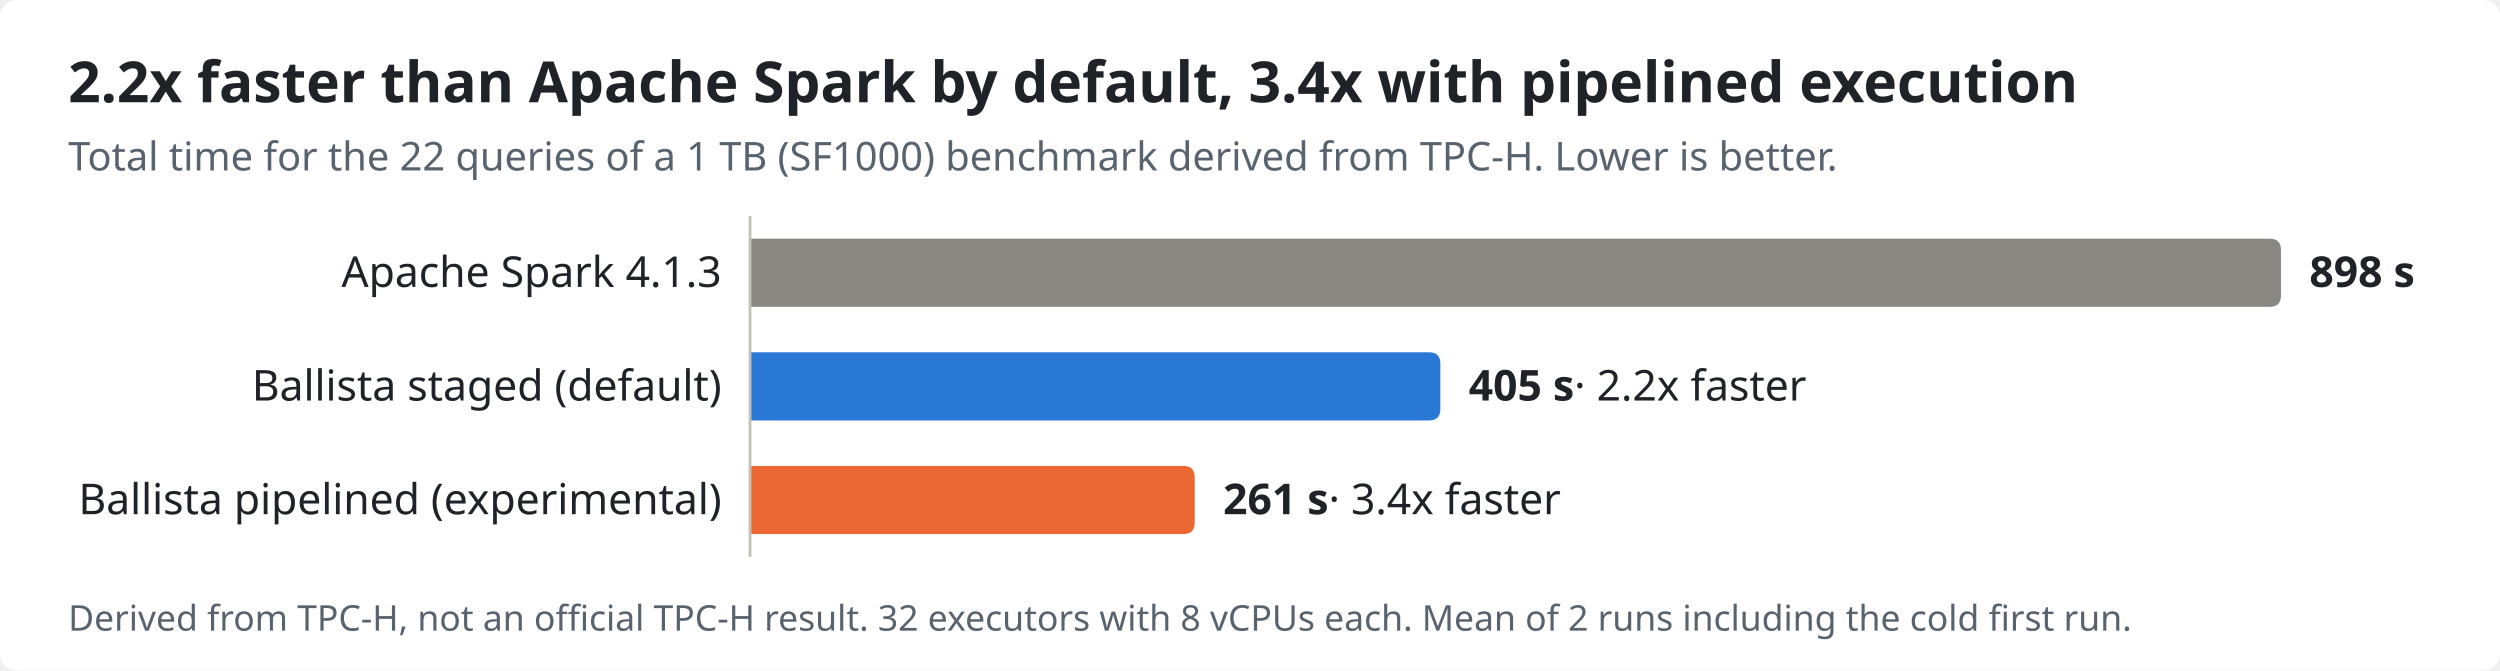
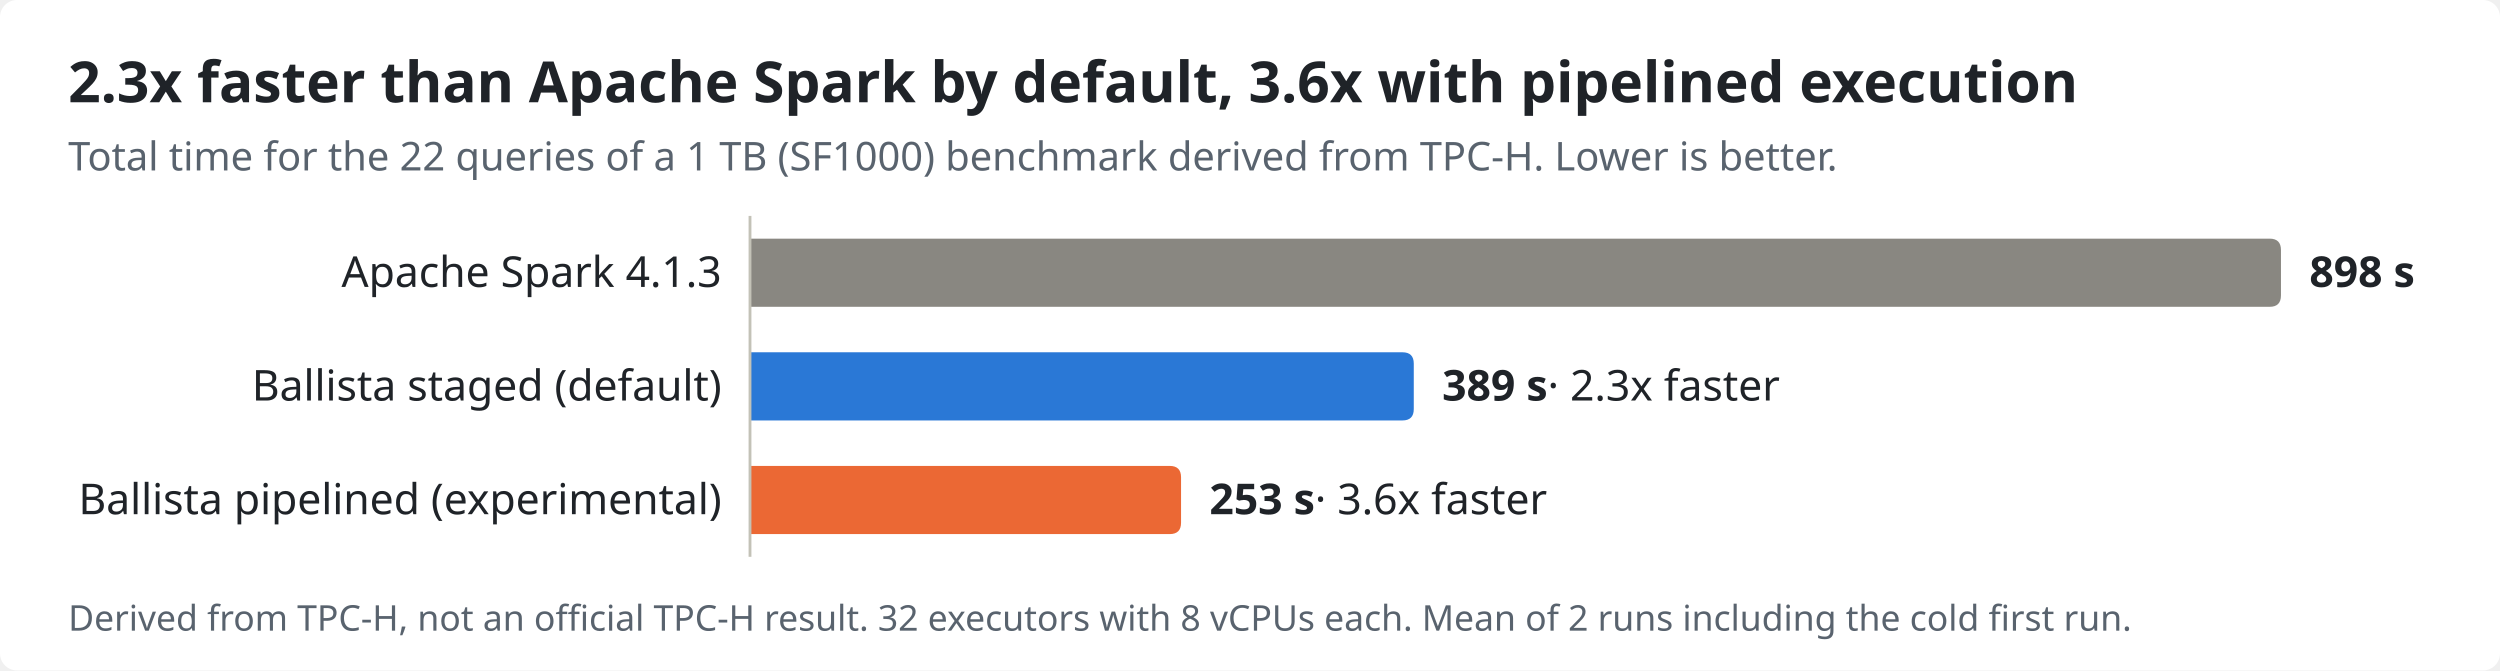
- <svg xmlns="http://www.w3.org/2000/svg" viewBox="0 0 880 236" width="880" height="236" role="img" aria-label="Bar chart of total time for the 22 queries. Apache Spark 4.1.3 takes 898 seconds. Ballista staged (default) takes 405 seconds, 2.2x faster. Ballista pipelined (experimental) takes 261 seconds, 3.4x faster.">
+ <svg xmlns="http://www.w3.org/2000/svg" viewBox="0 0 880 236" width="880" height="236" role="img" aria-label="Bar chart of total time for the 22 queries. Apache Spark 4.1.3 takes 898 seconds. Ballista staged (default) takes 389 seconds, 2.3x faster. Ballista pipelined (experimental) takes 253 seconds, 3.6x faster.">
  <style>
    text { font-family: -apple-system, BlinkMacSystemFont, "Segoe UI", "Noto Sans", Helvetica, Arial, sans-serif; fill: #1f2328; }
    .bg { fill: #ffffff; }
    .title { font-size: 20px; font-weight: 600; }
    .sub { font-size: 14px; fill: #59636e; }
    .label { font-size: 15px; }
    .value { font-size: 15px; font-weight: 600; }
    .delta { font-weight: 400; }
    .note { font-size: 12.5px; fill: #59636e; }
    .axis { stroke: #c3c2b7; stroke-width: 1; }
    .spark { fill: #898781; }
    .staged { fill: #2a78d6; }
    .pipelined { fill: #eb6834; }
    @media (prefers-color-scheme: dark) {
      text { fill: #e6edf3; }
      .bg { fill: #0d1117; }
      .sub, .note { fill: #9198a1; }
      .axis { stroke: #3d444d; }
      .staged { fill: #3987e5; }
      .pipelined { fill: #d95926; }
    }
  </style>
  <rect class="bg" width="880" height="236" rx="6" />
-   <text class="title" x="24" y="36">2.2x faster than Apache Spark by default, 3.4x with pipelined execution</text>
+   <text class="title" x="24" y="36">2.3x faster than Apache Spark by default, 3.6x with pipelined execution</text>
  <text class="sub" x="24" y="60">Total time for the 22 queries of a 1 TB (SF1000) benchmark derived from TPC-H. Lower is better.</text>
  <path class="spark" d="M264 84H798.9Q802.9 84 802.9 88V104Q802.9 108 798.9 108H264Z" />
-   <path class="staged" d="M264 124H503Q507 124 507 128V144Q507 148 503 148H264Z" />
-   <path class="pipelined" d="M264 164H416.54Q420.54 164 420.54 168V184Q420.54 188 416.54 188H264Z" />
+   <path class="staged" d="M264 124H493.65Q497.65 124 497.65 128V144Q497.65 148 493.65 148H264Z" />
+   <path class="pipelined" d="M264 164H411.73Q415.73 164 415.73 168V184Q415.73 188 411.73 188H264Z" />
  <line class="axis" x1="264" y1="76" x2="264" y2="196" />
  <text class="label" x="254" y="101" text-anchor="end">Apache Spark 4.1.3</text>
  <text class="label" x="254" y="141" text-anchor="end">Ballista staged (default)</text>
  <text class="label" x="254" y="181" text-anchor="end">Ballista pipelined (experimental)</text>
  <text class="value" x="812.9" y="101">898 s</text>
-   <text class="value" x="517" y="141">405 s<tspan class="delta"> · 2.2x faster</tspan>
+   <text class="value" x="507.65" y="141">389 s<tspan class="delta"> · 2.3x faster</tspan>
  </text>
-   <text class="value" x="430.54" y="181">261 s<tspan class="delta"> · 3.4x faster</tspan>
+   <text class="value" x="425.73" y="181">253 s<tspan class="delta"> · 3.6x faster</tspan>
  </text>
  <text class="note" x="24" y="222">Derived from TPC-H, not an official TPC-H result. 32 executors with 8 vCPUs each. Mean of 2 runs including the cold first run.</text>
</svg>
